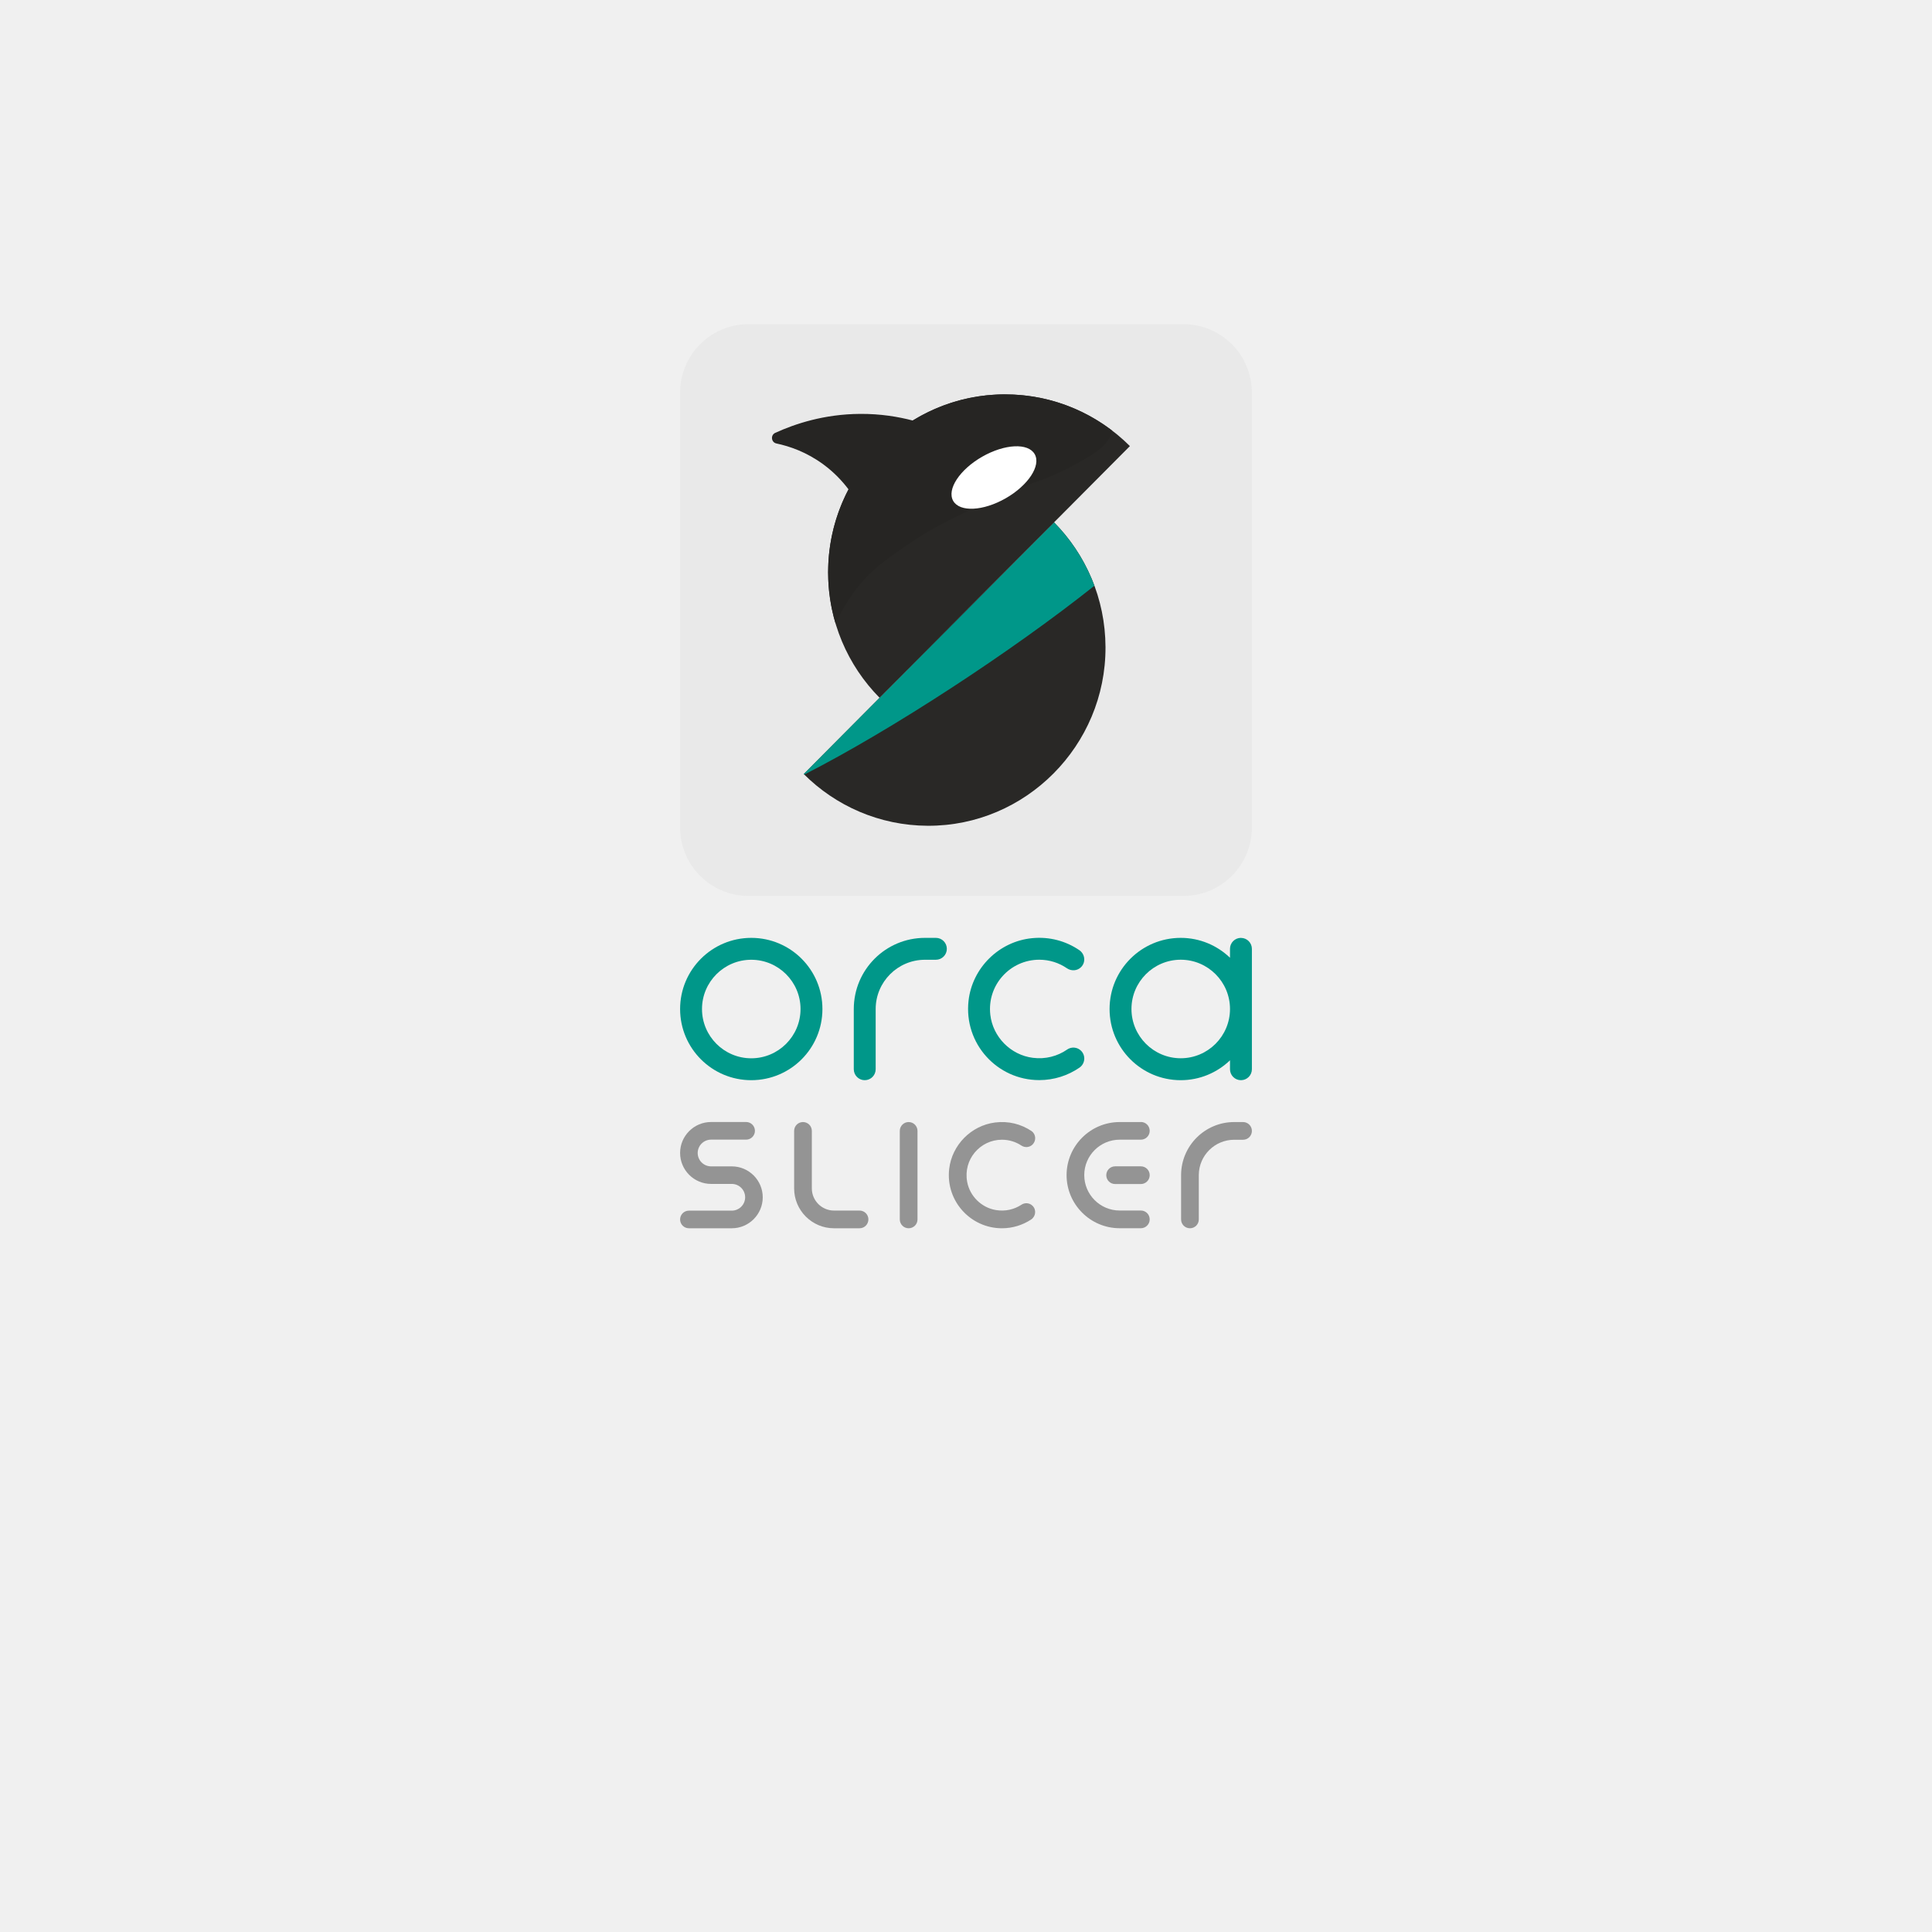
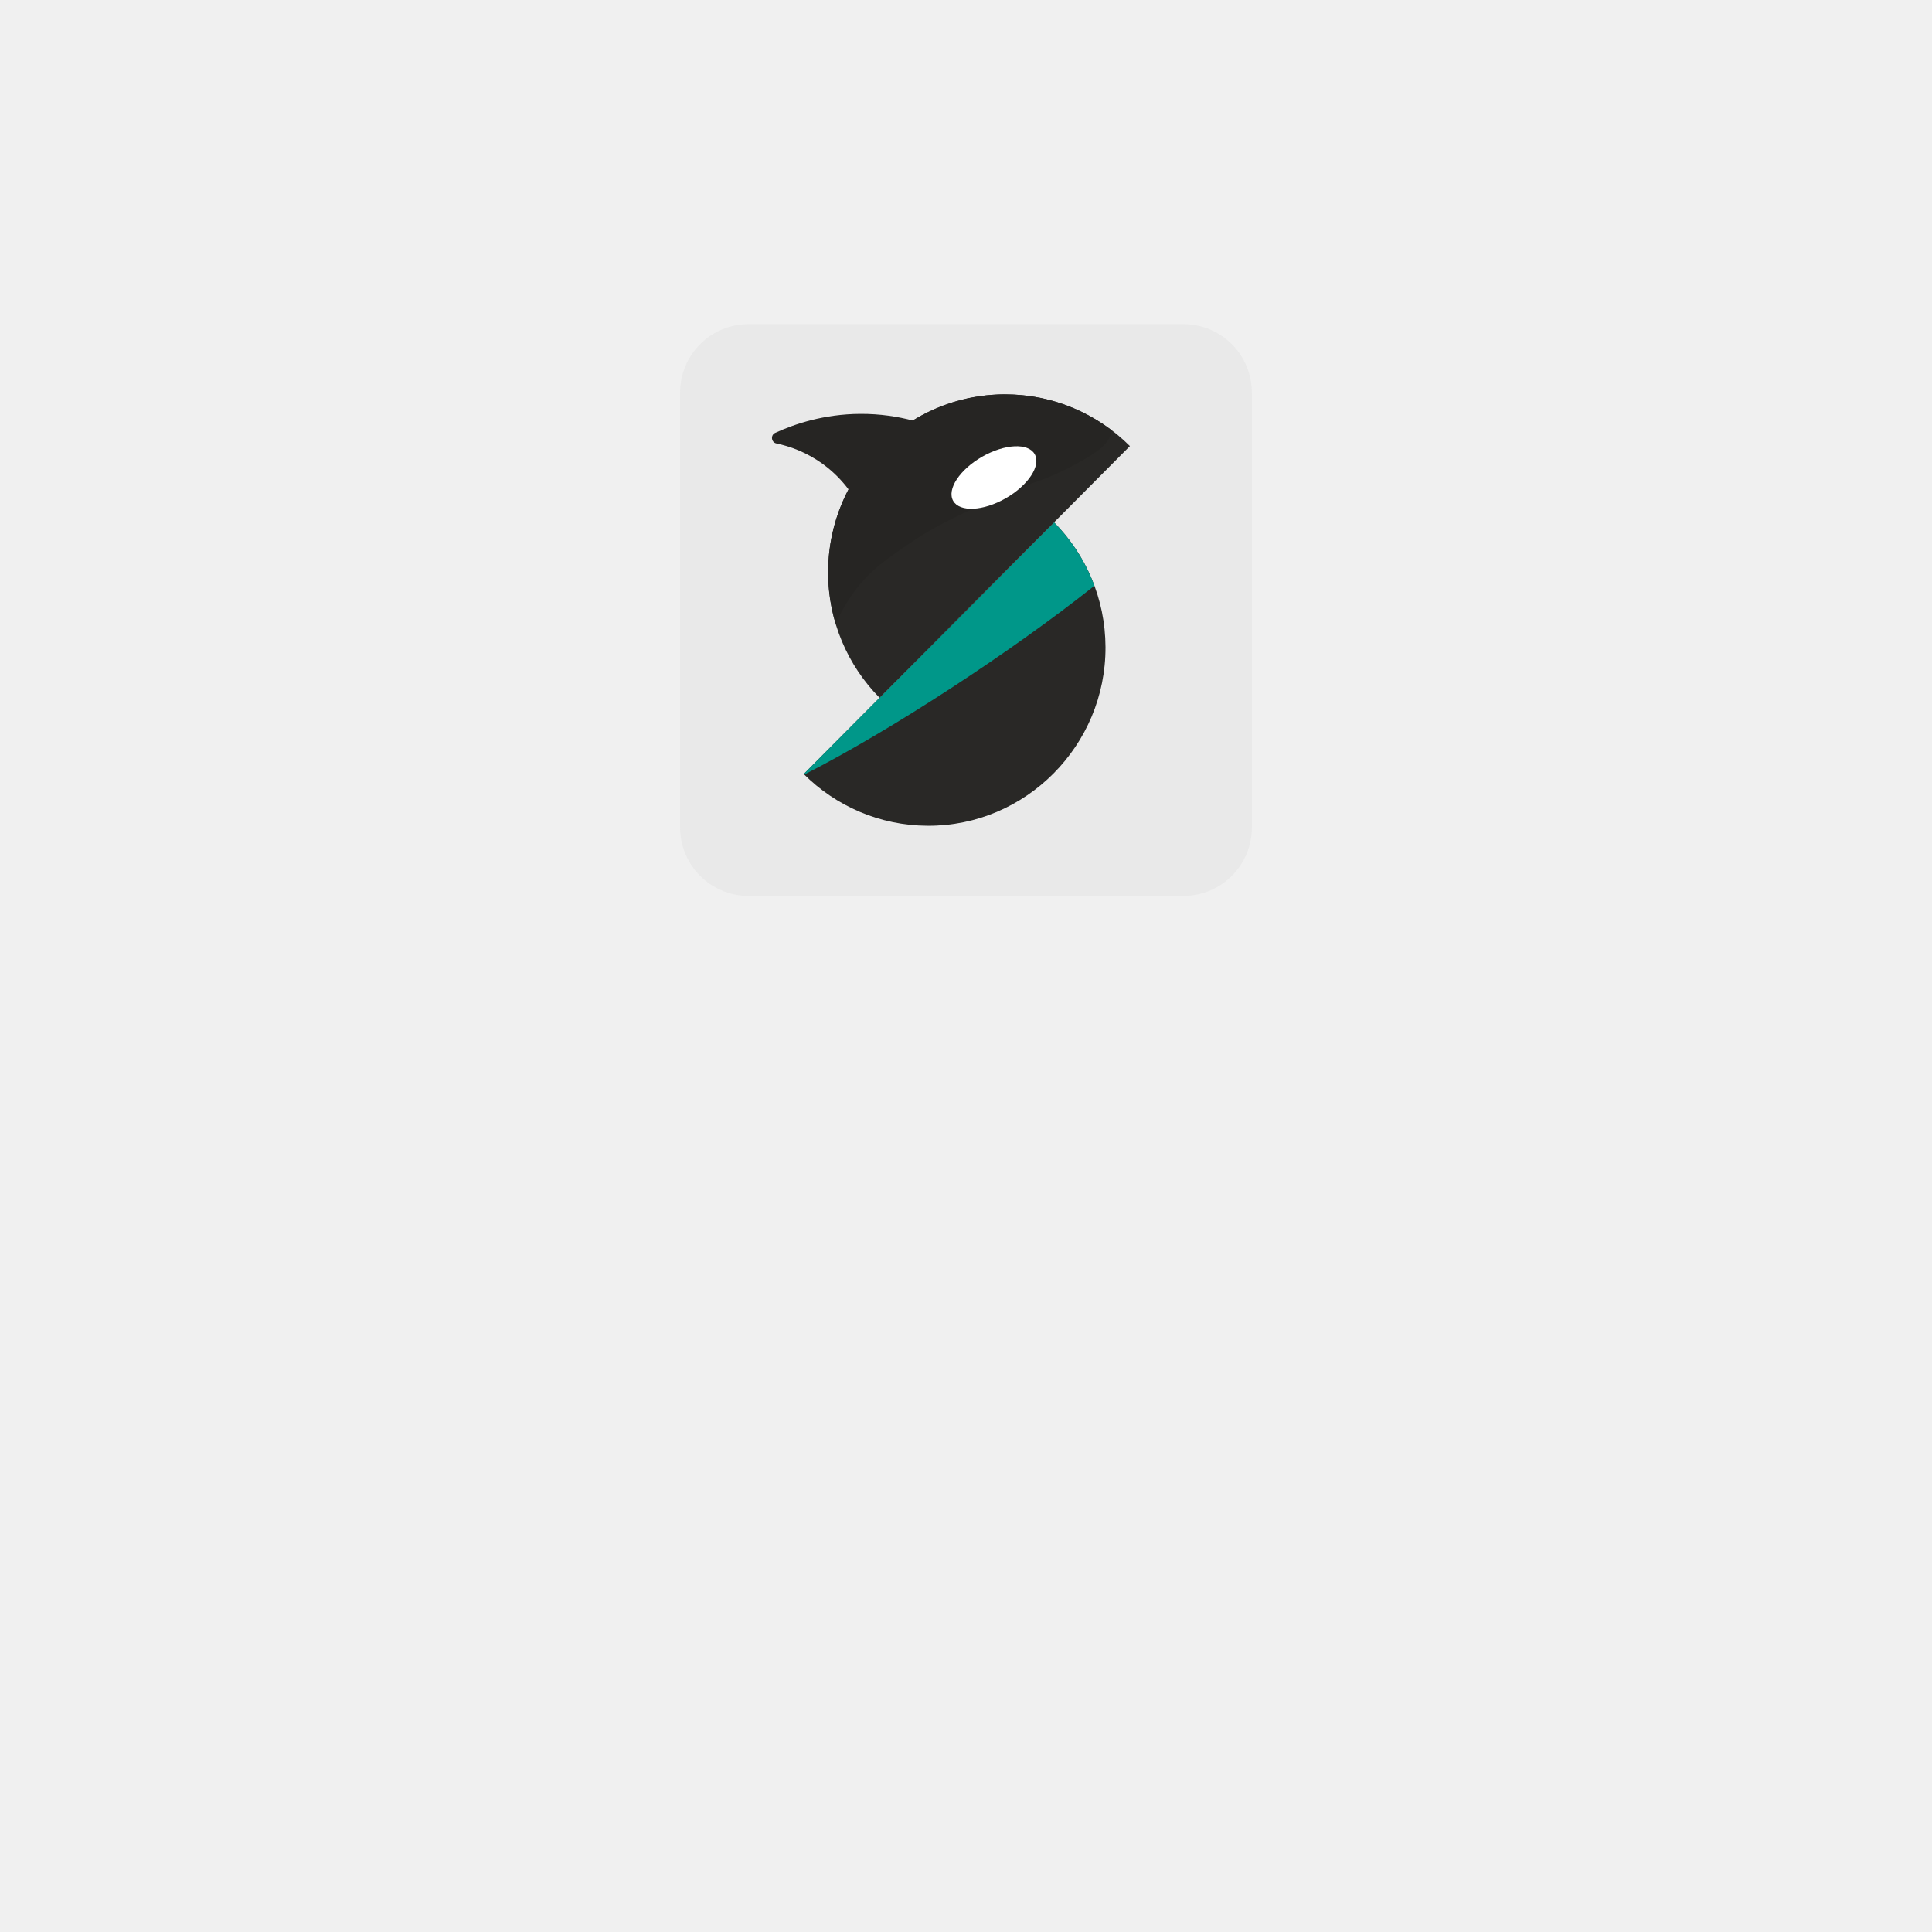
<svg xmlns="http://www.w3.org/2000/svg" id="a" width="480" height="480" viewBox="0 0 480 480">
  <g id="b">
    <g id="c">
      <rect x="168.97" y="80.54" width="142.05" height="142.05" rx="17" ry="17" style="fill:#e9e9e9;" />
    </g>
  </g>
  <g id="d">
    <path id="e" d="M199.69,192.31c7.91,7.9,18.79,12.8,30.81,12.85,24.33.1,44.25-19.93,44.16-44.4-.05-12.09-4.92-23.03-12.78-30.98l-62.19,62.53Z" style="fill:#292826;" />
  </g>
  <g id="f">
    <path id="g" d="M261.88,129.78l-62.19,62.53s.09.09.13.13c21.79-11.11,51.62-30.64,72.08-46.91-2.21-5.96-5.66-11.32-10.03-15.75" style="fill:#009789;" />
  </g>
  <g id="h">
    <path id="i" d="M249.72,97.98c-24.29,0-43.97,19.8-43.97,44.22,0,12.16,4.88,23.17,12.78,31.16l62.19-62.53c-7.95-7.94-18.9-12.85-30.99-12.85" style="fill:#292826;" />
  </g>
  <g id="j">
    <path id="k" d="M249.72,97.98c-8.41,0-16.27,2.38-22.95,6.5-3.58-.94-8.02-1.69-13.12-1.65-8.89.06-16.12,2.46-21.04,4.71-1.22.56-1.02,2.37.29,2.64,3.23.68,7.49,2.12,11.7,5.23,2.66,1.96,4.68,4.14,6.21,6.17-3.23,6.16-5.07,13.17-5.07,20.62,0,4.44.65,8.73,1.87,12.78,1.86-4.12,3.81-6.88,4.44-7.74,4.04-5.55,8.31-8.44,14.62-12.7,4.65-3.14,11.1-6.83,29.65-14.45,0,0,5.8-1.63,13.58-6.26,3.1-1.84,5.46-3.58,6.21-6.31.05-.19.1-.38.14-.57-7.38-5.62-16.57-8.96-26.53-8.96" style="fill:#262523;" />
  </g>
  <g id="l">
    <path id="m" d="M257.07,112.84c1.61,2.85-1.62,7.76-7.21,10.96-5.6,3.2-11.44,3.48-13.05.63-1.61-2.85,1.62-7.76,7.21-10.96,5.6-3.2,11.44-3.48,13.05-.63" style="fill:#fff;" />
  </g>
-   <path d="M225.75,278.77c-1.21,0-2.2.98-2.2,2.2v21.99c0,1.21.98,2.2,2.2,2.2s2.2-.98,2.2-2.2v-21.99c0-1.21-.98-2.2-2.2-2.2Z" style="fill:#949494;" />
-   <path d="M283.44,278.77h-5.26c-7.27,0-13.19,5.92-13.19,13.19s5.92,13.19,13.19,13.19h5.26c1.21,0,2.2-.98,2.2-2.2s-.98-2.2-2.2-2.2h-5.26c-4.85,0-8.8-3.95-8.8-8.8s3.95-8.8,8.8-8.8h5.26c1.21,0,2.2-.98,2.2-2.2s-.98-2.2-2.2-2.2Z" style="fill:#949494;" />
-   <path d="M283.44,289.77h-6.39c-1.21,0-2.2.98-2.2,2.2s.98,2.2,2.2,2.2h6.39c1.21,0,2.2-.98,2.2-2.2s-.98-2.2-2.2-2.2Z" style="fill:#949494;" />
-   <path d="M181.81,305.16h-10.65c-1.21,0-2.19-.98-2.19-2.19s.98-2.19,2.19-2.19h10.65c1.83,0,3.32-1.49,3.32-3.32s-1.49-3.32-3.32-3.32h-5.15c-4.24,0-7.69-3.45-7.69-7.69s3.45-7.69,7.69-7.69h8.71c1.21,0,2.19.98,2.19,2.19s-.98,2.19-2.19,2.19h-8.71c-1.83,0-3.32,1.49-3.32,3.32s1.49,3.32,3.32,3.32h5.15c4.24,0,7.69,3.45,7.69,7.69s-3.45,7.69-7.69,7.69Z" style="fill:#949494;" />
-   <path d="M253.77,299.31c-1.78,1.17-4,1.72-6.36,1.32-3.57-.6-6.46-3.44-7.12-7-1.03-5.58,3.24-10.47,8.64-10.47,1.78,0,3.44.53,4.83,1.45.88.58,2.04.48,2.78-.26h0c.97-.97.84-2.6-.29-3.36-2.53-1.7-5.68-2.54-9.04-2.11-5.94.76-10.71,5.6-11.39,11.55-.9,7.96,5.33,14.73,13.11,14.73,2.67,0,5.15-.8,7.23-2.16,1.18-.78,1.38-2.42.38-3.42h0c-.74-.74-1.9-.85-2.77-.27Z" style="fill:#949494;" />
-   <path d="M213.55,300.76h-6.35c-3.03,0-5.5-2.47-5.5-5.5v-14.29c0-1.21-.98-2.2-2.2-2.2s-2.2.98-2.2,2.2v14.29c0,5.46,4.44,9.9,9.9,9.9h6.35c1.21,0,2.2-.98,2.2-2.2s-.98-2.2-2.2-2.2Z" style="fill:#949494;" />
-   <path d="M308.83,283.17h-2.2c-4.82,0-8.75,3.9-8.79,8.72v11.07c0,1.21-.98,2.2-2.2,2.2s-2.2-.98-2.2-2.2v-11.07c.04-7.24,5.94-13.12,13.19-13.12h2.2c1.21,0,2.2.98,2.2,2.2s-.98,2.2-2.2,2.2Z" style="fill:#949494;" />
-   <path d="M186.65,238.45c6.75,0,12.24,5.49,12.24,12.24s-5.49,12.24-12.24,12.24-12.24-5.49-12.24-12.24,5.49-12.24,12.24-12.24M186.65,233.01c-9.76,0-17.68,7.91-17.68,17.68s7.91,17.68,17.68,17.68,17.68-7.91,17.68-17.68-7.91-17.68-17.68-17.68h0Z" style="fill:#009789;" />
-   <path d="M308.31,233.01c-1.5,0-2.72,1.22-2.72,2.72v2.22c-3.18-3.05-7.48-4.94-12.24-4.94-9.76,0-17.68,7.91-17.68,17.68s7.91,17.68,17.68,17.68c4.75,0,9.06-1.89,12.24-4.94v2.22c0,1.5,1.22,2.72,2.72,2.72s2.72-1.22,2.72-2.72v-29.91c0-1.5-1.22-2.72-2.72-2.72ZM293.35,262.92c-6.75,0-12.24-5.49-12.24-12.24s5.49-12.24,12.24-12.24,12.24,5.49,12.24,12.24-5.49,12.24-12.24,12.24Z" style="fill:#009789;" />
-   <path d="M232.52,233.01h-2.72c-9.76,0-17.68,7.91-17.68,17.68v14.96c0,1.5,1.22,2.72,2.72,2.72s2.72-1.22,2.72-2.72v-14.96c0-6.75,5.49-12.24,12.24-12.24h0s2.72,0,2.72,0c1.5,0,2.72-1.22,2.72-2.72s-1.22-2.72-2.72-2.72Z" style="fill:#009789;" />
-   <path d="M265.11,260.77c-2.37,1.63-5.34,2.45-8.51,2.04-5.51-.7-9.94-5.19-10.56-10.71-.84-7.38,4.94-13.66,12.16-13.66,2.55,0,4.91.78,6.87,2.12,1.1.75,2.57.67,3.52-.28h0c1.22-1.22.99-3.23-.43-4.21-3.29-2.25-7.39-3.42-11.77-2.98-8.19.81-14.84,7.37-15.76,15.55-1.19,10.67,7.13,19.71,17.56,19.71,3.71,0,7.15-1.14,10-3.1,1.41-.97,1.61-2.98.4-4.19h0c-.93-.93-2.39-1.05-3.48-.3Z" style="fill:#009789;" />
</svg>
